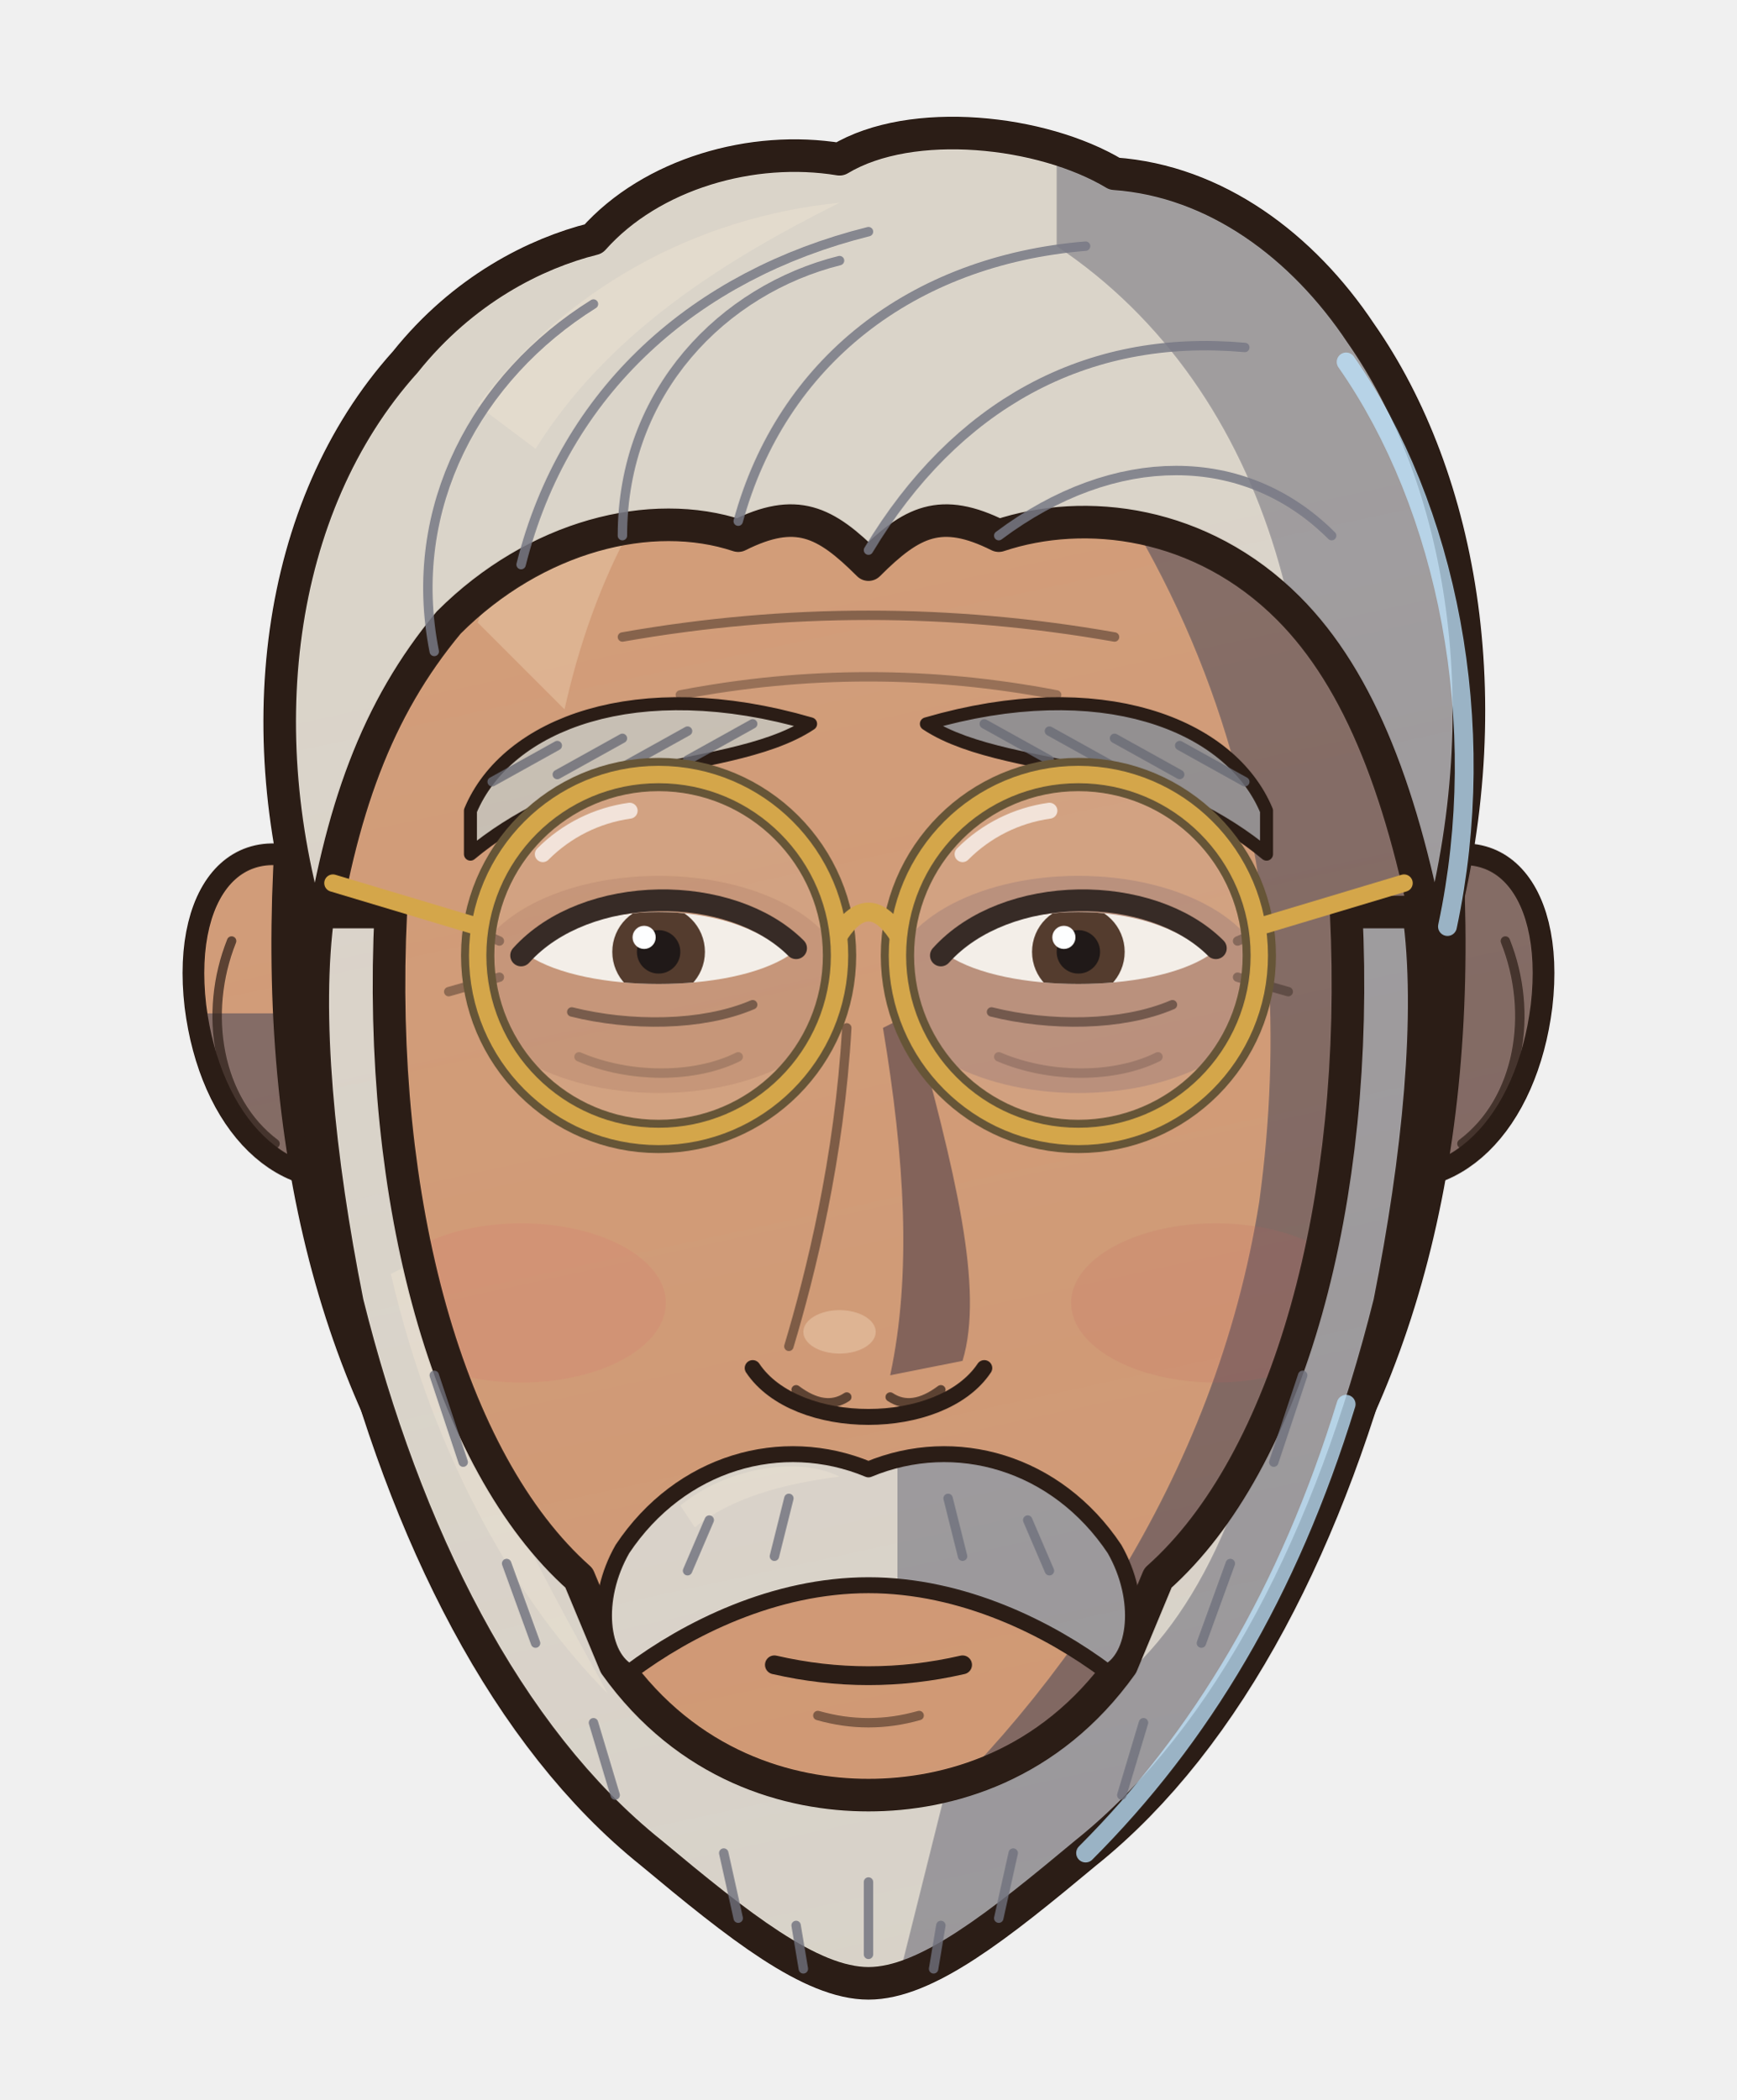
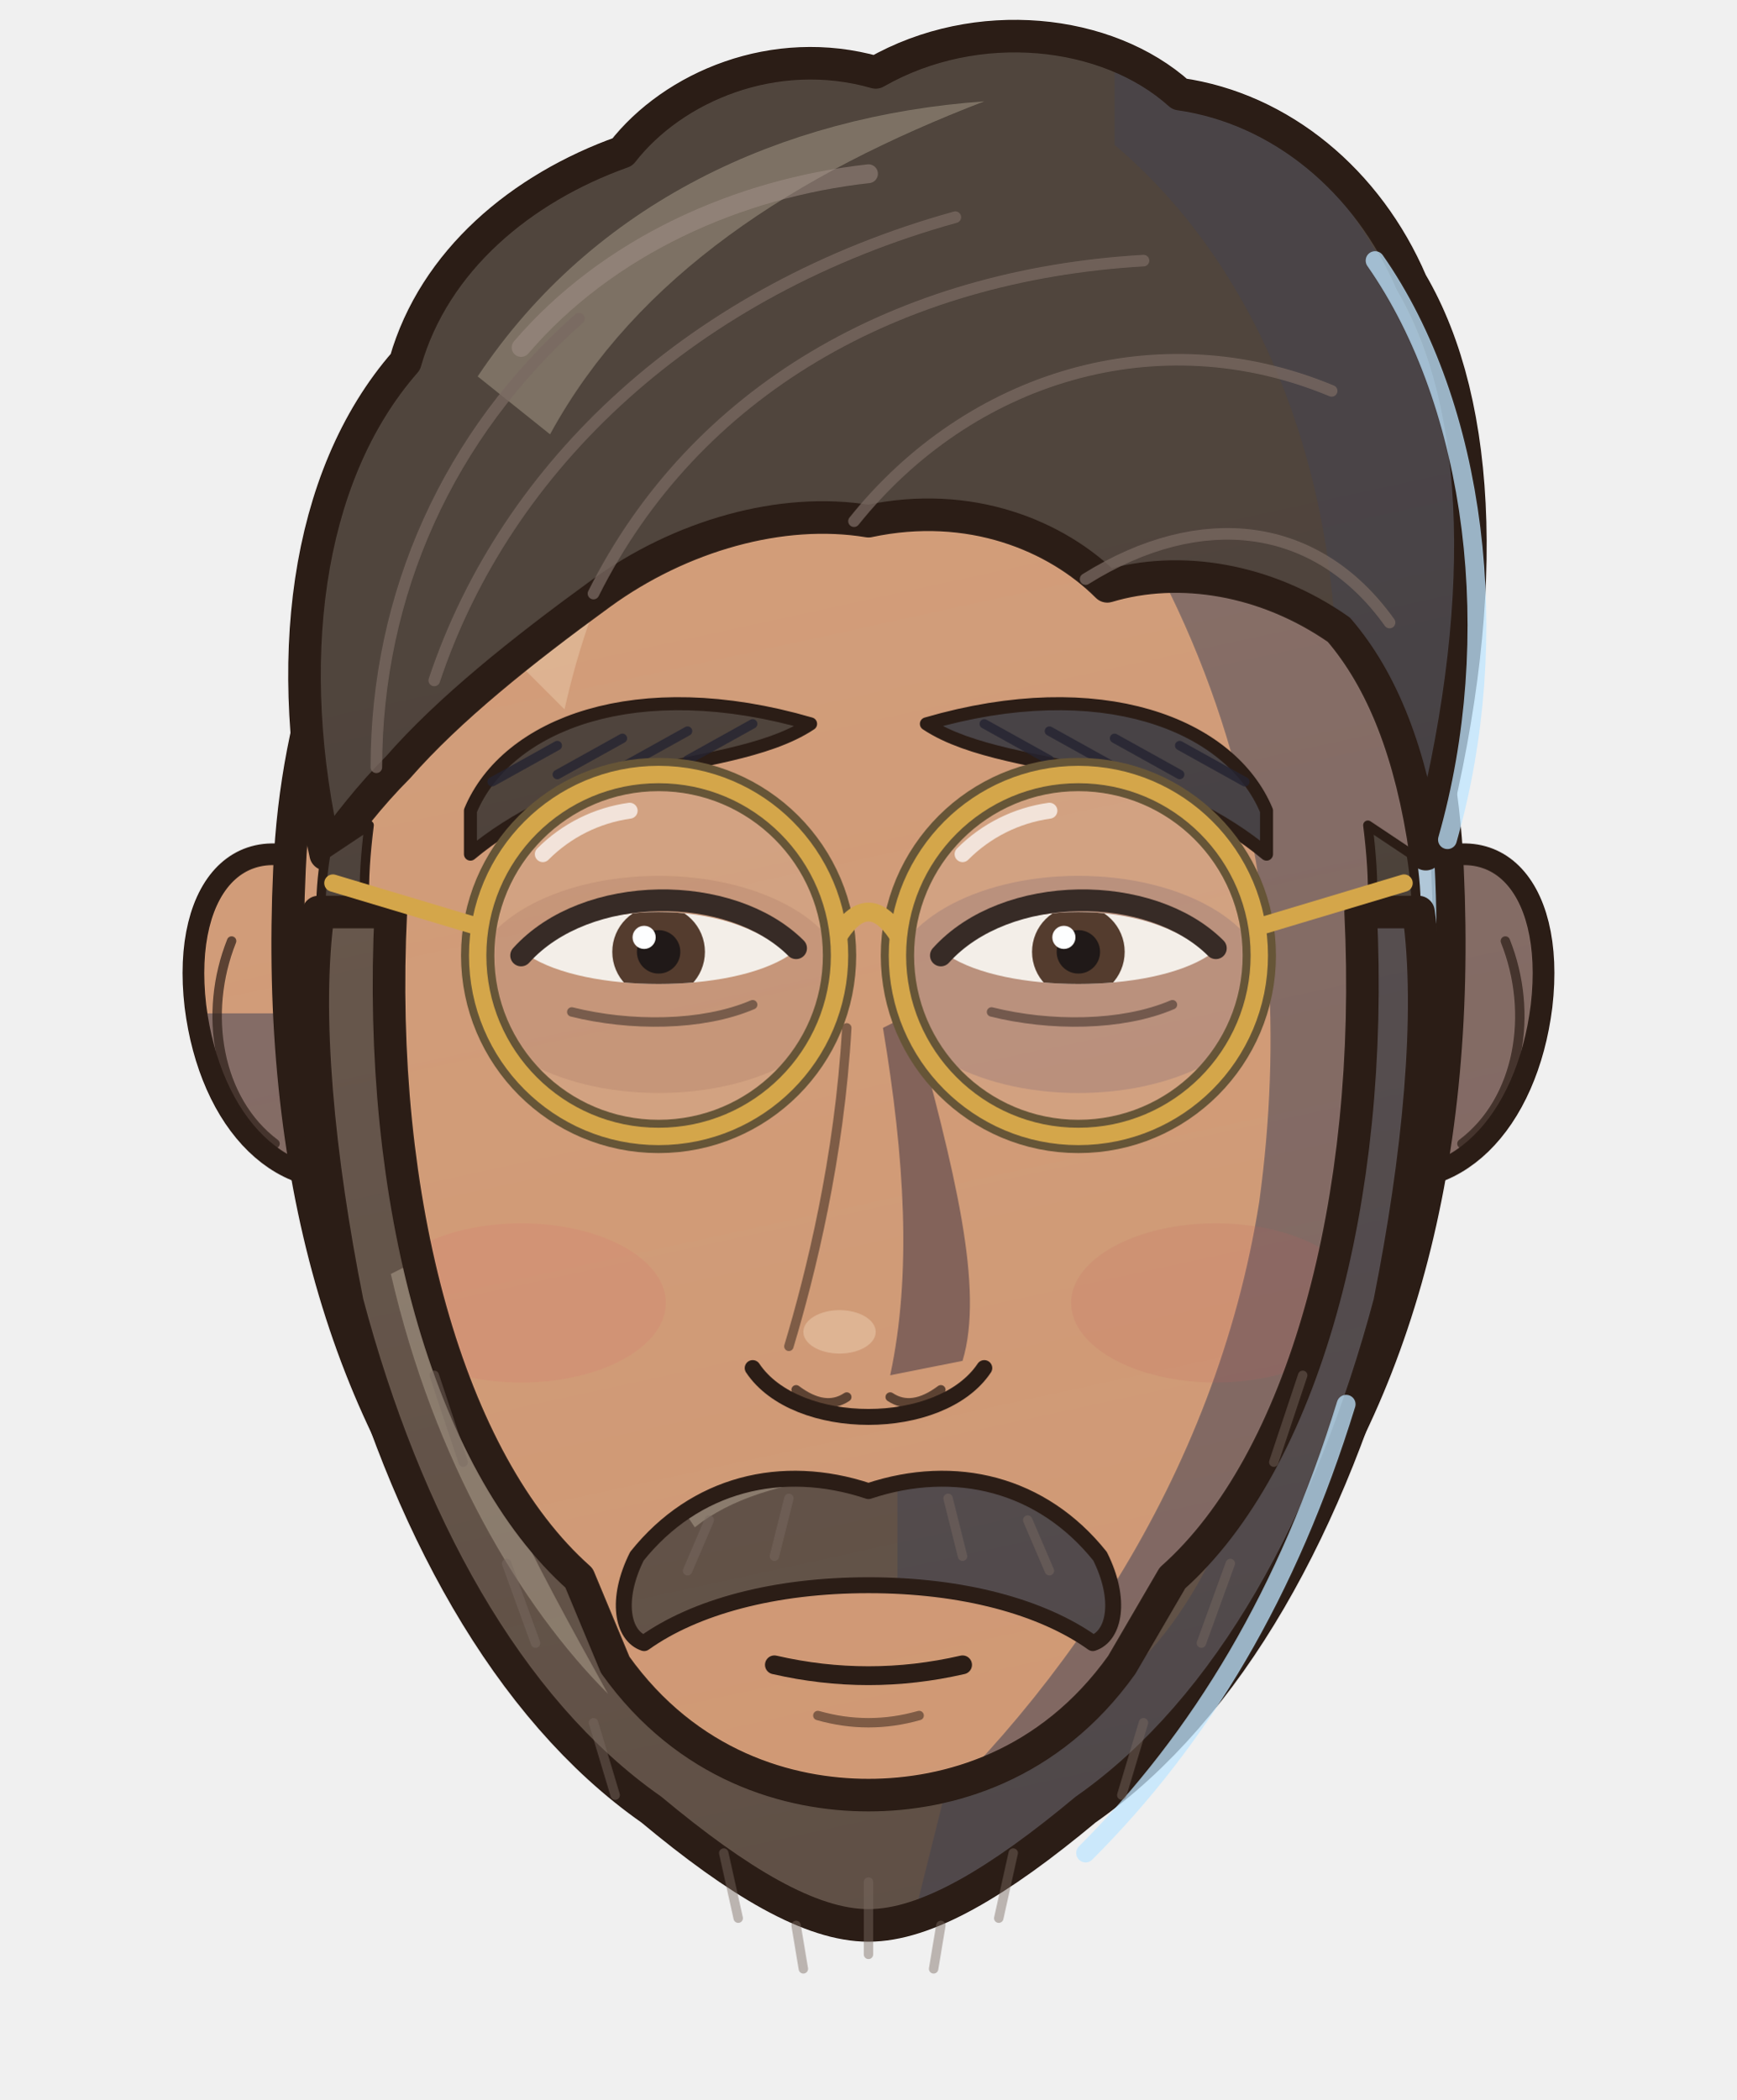
<svg xmlns="http://www.w3.org/2000/svg" viewBox="180 10 240 290" width="240" height="290">
  <defs>
    <linearGradient id="form" gradientUnits="userSpaceOnUse" x1="170" y1="120" x2="470" y2="1500">
      <stop offset="0" stop-color="#fff1d6" stop-opacity="0.16" />
      <stop offset="0.45" stop-color="#fff1d6" stop-opacity="0" />
      <stop offset="1" stop-color="#0b1030" stop-opacity="0.30" />
    </linearGradient>
    <clipPath id="c1">
      <path d="M228,132 C214,122 205,132 207,149 C209,165 219,176 232,172 Z" />
    </clipPath>
    <clipPath id="c2">
      <path d="M 372,132 C 386,122 395,132 393,149 C 391,165 381,176 368,172 Z" />
    </clipPath>
    <clipPath id="c3">
      <path d="M300,50 C352,50 378,86 380,130 C382,172 372,206 352,230 C334,252 316,264 300,264 C284,264 266,252 248,230 C228,206 218,172 220,130 C222,86 248,50 300,50 Z" />
    </clipPath>
    <clipPath id="c4">
-       <path d="M224,142 C214,112 218,80 236,60 C244,50 254,45 262,43 C270,34 284,30 296,32 C306,26 324,28 334,34 C348,35 360,44 368,56 C382,76 388,108 378,142 C374,120 368,104 358,94 C346,82 330,80 318,84 C310,80 306,82 300,88 C294,82 290,80 282,84 C270,80 254,84 242,96 C232,108 227,122 224,142 Z" />
+       <path d="M225,128 C219,102 222,76 236,60 C240,46 252,36 266,31 C273,22 287,16 301,20 C315,12 333,14 343,23 C357,25 369,35 375,49 C385,66 386,94 377,128 C375,114 371,104 365,97 C355,90 343,88 333,91 C326,84 314,79 300,82 C288,80 274,84 263,92 C252,100 242,108 235,116 C231,120 228,124 225,128 Z" />
    </clipPath>
    <clipPath id="c5">
+       <path d="M225,128 C224,134 224,140 226,146 L232,144 C230,138 230,132 231,124 Z" />
+     </clipPath>
+     <clipPath id="c6">
+       <path d="M 375,128 C 376,134 376,140 374,146 L 368,144 C 370,138 370,132 369,124 Z" />
+     </clipPath>
+     <clipPath id="c7">
      <path d="M245,122 C250,110 268,103 292,110 C286,114 276,115 268,117 C259,119 251,123 245,128 Z" />
    </clipPath>
-     <clipPath id="c6">
+     <clipPath id="c8">
      <path d="M 355,122 C 350,110 332,103 308,110 C 314,114 324,115 332,117 C 341,119 349,123 355,128 Z" />
    </clipPath>
-     <clipPath id="c7">
+     <clipPath id="c9">
      <path d="M253,142 C261,134 281,134 289,142 C281,147.25 261,147.25 253,142 Z" />
    </clipPath>
-     <clipPath id="c8">
+     <clipPath id="c10">
      <path d="M311,142 C319,134 339,134 347,142 C339,147.25 319,147.25 311,142 Z" />
    </clipPath>
-     <clipPath id="c9">
-       <path d="M224,136 C222,150 224,170 228,190 C236,222 250,250 270,266 C282,276 292,284 300,284 C308,284 318,276 330,266 C350,250 364,222 372,190 C376,170 378,150 376,136 L366,136 C368,176 358,212 340,228 L335,240 C325,254 311,258 300,258 C289,258 275,254 265,240 L260,228 C242,212 232,176 234,136 Z" />
+     <clipPath id="c11">
+       <path d="M224,136 C222,150 224,170 228,190 C236,220 250,246 270,260 C282,270 292,276 300,276 C308,276 318,270 330,260 C350,246 364,220 372,190 C376,170 378,150 376,136 L368,136 C370,176 360,212 342,228 L335,240 C325,254 311,258 300,258 C289,258 275,254 265,240 L260,228 C242,212 232,176 234,136 Z" />
    </clipPath>
-     <clipPath id="c10">
-       <path d="M266,224 C274,212 288,208 300,213 C312,208 326,212 334,224 C338,231 337,239 333,241 C325,235 313,229 300,229 C287,229 275,235 267,241 C263,239 262,231 266,224 Z" />
+     <clipPath id="c12">
+       <path d="M268,225 C276,215 288,212 300,216 C312,212 324,215 332,225 C335,231 334,236 331,237 C324,232 313,229 300,229 C287,229 276,232 269,237 C266,236 265,231 268,225 Z" />
    </clipPath>
  </defs>
  <rect x="200" y="290" width="200" height="40" fill="none" />
  <path d="M228,132 C214,122 205,132 207,149 C209,165 219,176 232,172 Z" fill="#c98d68" />
  <g clip-path="url(#c1)">
    <path d="M190,150 L240,150 L240,190 L190,190 Z" fill="#6f5552" />
    <rect x="0" y="0" width="600" height="1500" fill="url(#form)" />
  </g>
  <path d="M228,132 C214,122 205,132 207,149 C209,165 219,176 232,172 Z" fill="none" stroke="#2b1d16" stroke-width="3.0" stroke-linejoin="round" />
  <path d="M 372,132 C 386,122 395,132 393,149 C 391,165 381,176 368,172 Z" fill="#c98d68" />
  <g clip-path="url(#c2)">
    <path d="M360,110 L410,110 L410,190 L360,190 Z" fill="#6f5552" />
    <rect x="0" y="0" width="600" height="1500" fill="url(#form)" />
  </g>
  <path d="M 372,132 C 386,122 395,132 393,149 C 391,165 381,176 368,172 Z" fill="none" stroke="#2b1d16" stroke-width="3.0" stroke-linejoin="round" />
  <path d="M212,140 C208,150 210,162 218,168" fill="none" stroke="#2b1d16" stroke-width="1.3" stroke-linecap="round" stroke-linejoin="round" opacity="0.7" />
  <path d="M388,140 C392,150 390,162 382,168" fill="none" stroke="#2b1d16" stroke-width="1.3" stroke-linecap="round" stroke-linejoin="round" opacity="0.7" />
  <path d="M300,50 C352,50 378,86 380,130 C382,172 372,206 352,230 C334,252 316,264 300,264 C284,264 266,252 248,230 C228,206 218,172 220,130 C222,86 248,50 300,50 Z" fill="#c98d68" />
  <g clip-path="url(#c3)">
    <path d="M300,40 C356,46 386,86 384,130 C384,174 372,210 352,232 C334,254 316,266 300,268 C326,246 348,214 354,176 C360,132 350,82 300,40 Z" fill="#6f5552" />
    <path d="M246,96 C252,78 266,66 284,62 C270,74 262,90 258,108 Z" fill="#d9ab89" opacity="0.85" />
    <rect x="0" y="0" width="600" height="1500" fill="url(#form)" />
  </g>
  <path d="M300,50 C352,50 378,86 380,130 C382,172 372,206 352,230 C334,252 316,264 300,264 C284,264 266,252 248,230 C228,206 218,172 220,130 C222,86 248,50 300,50 Z" fill="none" stroke="#2b1d16" stroke-width="4.5" stroke-linejoin="round" />
  <path d="M372,96 C382,136 378,186 356,226" fill="none" stroke="#bfe6ff" stroke-width="2.6" stroke-linecap="round" opacity="0.75" />
  <ellipse cx="271" cy="146" rx="26" ry="15" fill="#8a5a46" opacity="0.18" />
  <ellipse cx="329" cy="146" rx="26" ry="15" fill="#5a4a66" opacity="0.22" />
  <ellipse cx="252" cy="190" rx="20" ry="11" fill="#d9706a" opacity="0.18" />
  <ellipse cx="348" cy="190" rx="20" ry="11" fill="#c0605e" opacity="0.15" />
-   <path d="M266,98 Q300,92 334,98" fill="none" stroke="#2b1d16" stroke-width="1.3" stroke-linecap="round" stroke-linejoin="round" opacity="0.45" />
-   <path d="M274,106 Q300,101 326,106" fill="none" stroke="#2b1d16" stroke-width="1.3" stroke-linecap="round" stroke-linejoin="round" opacity="0.35" />
-   <path d="M224,142 C214,112 218,80 236,60 C244,50 254,45 262,43 C270,34 284,30 296,32 C306,26 324,28 334,34 C348,35 360,44 368,56 C382,76 388,108 378,142 C374,120 368,104 358,94 C346,82 330,80 318,84 C310,80 306,82 300,88 C294,82 290,80 282,84 C270,80 254,84 242,96 C232,108 227,122 224,142 Z" fill="#d3cec7" />
+   <path d="M225,128 C219,102 222,76 236,60 C240,46 252,36 266,31 C273,22 287,16 301,20 C315,12 333,14 343,23 C357,25 369,35 375,49 C385,66 386,94 377,128 C375,114 371,104 365,97 C355,90 343,88 333,91 C326,84 314,79 300,82 C288,80 274,84 263,92 C252,100 242,108 235,116 C231,120 228,124 225,128 Z" fill="#2e2420" />
  <g clip-path="url(#c4)">
-     <path d="M326,30 C372,40 394,92 380,142 L358,142 C366,104 356,64 326,44 Z" fill="#8e8d94" />
-     <path d="M246,66 C258,50 276,40 296,38 C280,46 264,56 254,72 Z" fill="#e0d8cc" opacity="0.85" />
+     <path d="M334,14 C372,26 394,80 380,130 L362,130 C370,92 360,52 334,30 Z" fill="#27232c" />
+     <path d="M246,62 C262,38 288,26 316,24 C290,34 268,48 256,70 Z" fill="#6d6257" opacity="0.85" />
    <rect x="0" y="0" width="600" height="1500" fill="url(#form)" />
  </g>
-   <path d="M224,142 C214,112 218,80 236,60 C244,50 254,45 262,43 C270,34 284,30 296,32 C306,26 324,28 334,34 C348,35 360,44 368,56 C382,76 388,108 378,142 C374,120 368,104 358,94 C346,82 330,80 318,84 C310,80 306,82 300,88 C294,82 290,80 282,84 C270,80 254,84 242,96 C232,108 227,122 224,142 Z" fill="none" stroke="#2b1d16" stroke-width="4.5" stroke-linejoin="round" />
-   <path d="M366,60 C380,80 386,110 380,138" fill="none" stroke="#bfe6ff" stroke-width="2.6" stroke-linecap="round" opacity="0.75" />
-   <path d="M252,88 C258,64 276,48 300,42" fill="none" stroke="#787985" stroke-width="1.3" stroke-linecap="round" stroke-linejoin="round" opacity="0.85" />
-   <path d="M282,82 C288,60 306,46 330,44" fill="none" stroke="#787985" stroke-width="1.3" stroke-linecap="round" stroke-linejoin="round" opacity="0.85" />
-   <path d="M300,86 C312,66 330,56 352,58" fill="none" stroke="#787985" stroke-width="1.3" stroke-linecap="round" stroke-linejoin="round" opacity="0.85" />
-   <path d="M318,84 C334,72 352,72 364,84" fill="none" stroke="#787985" stroke-width="1.3" stroke-linecap="round" stroke-linejoin="round" opacity="0.85" />
-   <path d="M240,100 C236,80 246,62 262,52" fill="none" stroke="#787985" stroke-width="1.3" stroke-linecap="round" stroke-linejoin="round" opacity="0.85" />
-   <path d="M266,84 C266,64 280,50 296,46" fill="none" stroke="#787985" stroke-width="1.3" stroke-linecap="round" stroke-linejoin="round" opacity="0.85" />
-   <path d="M245,122 C250,110 268,103 292,110 C286,114 276,115 268,117 C259,119 251,123 245,128 Z" fill="#bdb6ad" />
+   <path d="M225,128 C219,102 222,76 236,60 C240,46 252,36 266,31 C273,22 287,16 301,20 C315,12 333,14 343,23 C357,25 369,35 375,49 C385,66 386,94 377,128 C375,114 371,104 365,97 C355,90 343,88 333,91 C326,84 314,79 300,82 C288,80 274,84 263,92 C252,100 242,108 235,116 C231,120 228,124 225,128 Z" fill="none" stroke="#2b1d16" stroke-width="4.5" stroke-linejoin="round" />
+   <path d="M370,46 C384,66 388,98 380,126" fill="none" stroke="#bfe6ff" stroke-width="2.6" stroke-linecap="round" opacity="0.75" />
+   <path d="M240,104 C250,74 276,50 312,40" fill="none" stroke="#7a6a62" stroke-width="1.6" stroke-linecap="round" stroke-linejoin="round" opacity="0.75" />
+   <path d="M262,92 C276,64 304,48 338,46" fill="none" stroke="#7a6a62" stroke-width="1.6" stroke-linecap="round" stroke-linejoin="round" opacity="0.75" />
+   <path d="M298,82 C314,62 340,54 364,64" fill="none" stroke="#7a6a62" stroke-width="1.6" stroke-linecap="round" stroke-linejoin="round" opacity="0.75" />
+   <path d="M330,90 C346,80 362,82 372,96" fill="none" stroke="#7a6a62" stroke-width="1.6" stroke-linecap="round" stroke-linejoin="round" opacity="0.75" />
+   <path d="M232,116 C232,92 242,70 260,54" fill="none" stroke="#7a6a62" stroke-width="1.6" stroke-linecap="round" stroke-linejoin="round" opacity="0.75" />
+   <path d="M252,58 C264,44 282,36 300,34" fill="none" stroke="#a39189" stroke-width="2.6" stroke-linecap="round" stroke-linejoin="round" opacity="0.5" />
+   <path d="M225,128 C224,134 224,140 226,146 L232,144 C230,138 230,132 231,124 Z" fill="#2e2420" />
  <g clip-path="url(#c5)">
    <rect x="0" y="0" width="600" height="1500" fill="url(#form)" />
  </g>
+   <path d="M225,128 C224,134 224,140 226,146 L232,144 C230,138 230,132 231,124 Z" fill="none" stroke="#2b1d16" stroke-width="1.3" stroke-linejoin="round" />
+   <path d="M 375,128 C 376,134 376,140 374,146 L 368,144 C 370,138 370,132 369,124 Z" fill="#2e2420" />
+   <g clip-path="url(#c6)">
+     <rect x="0" y="0" width="600" height="1500" fill="url(#form)" />
+   </g>
+   <path d="M 375,128 C 376,134 376,140 374,146 L 368,144 C 370,138 370,132 369,124 Z" fill="none" stroke="#2b1d16" stroke-width="1.3" stroke-linejoin="round" />
+   <path d="M245,122 C250,110 268,103 292,110 C286,114 276,115 268,117 C259,119 251,123 245,128 Z" fill="#2e2420" />
+   <g clip-path="url(#c7)">
+     <rect x="0" y="0" width="600" height="1500" fill="url(#form)" />
+   </g>
  <path d="M245,122 C250,110 268,103 292,110 C286,114 276,115 268,117 C259,119 251,123 245,128 Z" fill="none" stroke="#2b1d16" stroke-width="1.8" stroke-linejoin="round" />
-   <path d="M 355,122 C 350,110 332,103 308,110 C 314,114 324,115 332,117 C 341,119 349,123 355,128 Z" fill="#bdb6ad" />
-   <g clip-path="url(#c6)">
-     <path d="M300,90 L360,90 L360,130 L300,130 Z" fill="#807e84" />
+   <path d="M 355,122 C 350,110 332,103 308,110 C 314,114 324,115 332,117 C 341,119 349,123 355,128 Z" fill="#2e2420" />
+   <g clip-path="url(#c8)">
+     <path d="M300,90 L360,90 L360,130 L300,130 Z" fill="#27232c" />
    <rect x="0" y="0" width="600" height="1500" fill="url(#form)" />
  </g>
  <path d="M 355,122 C 350,110 332,103 308,110 C 314,114 324,115 332,117 C 341,119 349,123 355,128 Z" fill="none" stroke="#2b1d16" stroke-width="1.8" stroke-linejoin="round" />
-   <path d="M248,118 l9,-5" fill="none" stroke="#6a6b76" stroke-width="1.3" stroke-linecap="round" stroke-linejoin="round" opacity="0.8" />
-   <path d="M257,117 l9,-5" fill="none" stroke="#6a6b76" stroke-width="1.3" stroke-linecap="round" stroke-linejoin="round" opacity="0.8" />
-   <path d="M266,116 l9,-5" fill="none" stroke="#6a6b76" stroke-width="1.3" stroke-linecap="round" stroke-linejoin="round" opacity="0.8" />
-   <path d="M275,115 l9,-5" fill="none" stroke="#6a6b76" stroke-width="1.3" stroke-linecap="round" stroke-linejoin="round" opacity="0.8" />
-   <path d="M352,118 l-9,-5" fill="none" stroke="#6a6b76" stroke-width="1.3" stroke-linecap="round" stroke-linejoin="round" opacity="0.8" />
-   <path d="M343,117 l-9,-5" fill="none" stroke="#6a6b76" stroke-width="1.3" stroke-linecap="round" stroke-linejoin="round" opacity="0.8" />
-   <path d="M334,116 l-9,-5" fill="none" stroke="#6a6b76" stroke-width="1.3" stroke-linecap="round" stroke-linejoin="round" opacity="0.8" />
-   <path d="M325,115 l-9,-5" fill="none" stroke="#6a6b76" stroke-width="1.3" stroke-linecap="round" stroke-linejoin="round" opacity="0.8" />
+   <path d="M248,118 l9,-5" fill="none" stroke="#242331" stroke-width="1.3" stroke-linecap="round" stroke-linejoin="round" opacity="0.8" />
+   <path d="M257,117 l9,-5" fill="none" stroke="#242331" stroke-width="1.3" stroke-linecap="round" stroke-linejoin="round" opacity="0.8" />
+   <path d="M266,116 l9,-5" fill="none" stroke="#242331" stroke-width="1.3" stroke-linecap="round" stroke-linejoin="round" opacity="0.8" />
+   <path d="M275,115 l9,-5" fill="none" stroke="#242331" stroke-width="1.3" stroke-linecap="round" stroke-linejoin="round" opacity="0.8" />
+   <path d="M352,118 l-9,-5" fill="none" stroke="#242331" stroke-width="1.3" stroke-linecap="round" stroke-linejoin="round" opacity="0.8" />
+   <path d="M343,117 l-9,-5" fill="none" stroke="#242331" stroke-width="1.3" stroke-linecap="round" stroke-linejoin="round" opacity="0.8" />
+   <path d="M334,116 l-9,-5" fill="none" stroke="#242331" stroke-width="1.3" stroke-linecap="round" stroke-linejoin="round" opacity="0.8" />
+   <path d="M325,115 l-9,-5" fill="none" stroke="#242331" stroke-width="1.3" stroke-linecap="round" stroke-linejoin="round" opacity="0.8" />
  <path d="M253,142 C261,134 281,134 289,142 C281,147.25 261,147.25 253,142 Z" fill="#f4eee6" />
-   <g clip-path="url(#c7)">
+   <g clip-path="url(#c9)">
    <circle cx="271" cy="141.5" r="6.4" fill="#4a2f1f" />
    <circle cx="271" cy="141.5" r="3" fill="#120a07" />
    <circle cx="269" cy="139.5" r="1.6" fill="#fff" />
    <path d="M251,130 L291,130 L291,136 L251,136 Z" fill="#000" opacity="0.18" />
  </g>
  <path d="M252,142 C261,132 281,132 290,141" fill="none" stroke="#2b1d16" stroke-width="3.0" stroke-linecap="round" stroke-linejoin="round" opacity="1.0" />
  <path d="M259,149.8 C267,151.8 277,151.8 284,148.8" fill="none" stroke="#2b1d16" stroke-width="1.3" stroke-linecap="round" stroke-linejoin="round" opacity="0.55" />
-   <path d="M260,156 C267,159 276,159 282,156" fill="none" stroke="#2b1d16" stroke-width="1.3" stroke-linecap="round" stroke-linejoin="round" opacity="0.22" />
-   <path d="M249,140 l-7,-3 M249,145 l-7,2" fill="none" stroke="#2b1d16" stroke-width="1.3" stroke-linecap="round" stroke-linejoin="round" opacity="0.4" />
  <path d="M311,142 C319,134 339,134 347,142 C339,147.25 319,147.25 311,142 Z" fill="#f4eee6" />
-   <g clip-path="url(#c8)">
+   <g clip-path="url(#c10)">
    <circle cx="329" cy="141.5" r="6.4" fill="#4a2f1f" />
    <circle cx="329" cy="141.5" r="3" fill="#120a07" />
    <circle cx="327" cy="139.5" r="1.6" fill="#fff" />
    <path d="M309,130 L349,130 L349,136 L309,136 Z" fill="#000" opacity="0.18" />
  </g>
  <path d="M310,142 C319,132 339,132 348,141" fill="none" stroke="#2b1d16" stroke-width="3.0" stroke-linecap="round" stroke-linejoin="round" opacity="1.0" />
  <path d="M317,149.8 C325,151.8 335,151.8 342,148.8" fill="none" stroke="#2b1d16" stroke-width="1.3" stroke-linecap="round" stroke-linejoin="round" opacity="0.55" />
-   <path d="M318,156 C325,159 334,159 340,156" fill="none" stroke="#2b1d16" stroke-width="1.3" stroke-linecap="round" stroke-linejoin="round" opacity="0.22" />
-   <path d="M351,140 l7,-3 M351,145 l7,2" fill="none" stroke="#2b1d16" stroke-width="1.3" stroke-linecap="round" stroke-linejoin="round" opacity="0.4" />
  <path d="M306,150 C312,172 316,188 313,198 L303,200 C306,186 305,170 302,152 Z" fill="#6f5552" opacity="0.8" />
  <path d="M297,152 C296,170 292,186 289,196" fill="none" stroke="#2b1d16" stroke-width="1.3" stroke-linecap="round" stroke-linejoin="round" opacity="0.5" />
  <path d="M284,199 C290,208 310,208 316,199" fill="none" stroke="#2b1d16" stroke-width="2.2" stroke-linecap="round" stroke-linejoin="round" opacity="1.0" />
  <path d="M290,202 q4,3 7,1 M310,202 q-4,3 -7,1" fill="none" stroke="#2b1d16" stroke-width="1.3" stroke-linecap="round" stroke-linejoin="round" opacity="0.7" />
  <ellipse cx="296" cy="194" rx="5" ry="3" fill="#e1ba9a" opacity="0.8" />
  <path d="M287,240 Q300,243 313,240" fill="none" stroke="#2b1d16" stroke-width="2.6" stroke-linecap="round" stroke-linejoin="round" opacity="1.0" />
  <path d="M293,247 Q300,249 307,247" fill="none" stroke="#2b1d16" stroke-width="1.3" stroke-linecap="round" stroke-linejoin="round" opacity="0.5" />
-   <path d="M224,136 C222,150 224,170 228,190 C236,222 250,250 270,266 C282,276 292,284 300,284 C308,284 318,276 330,266 C350,250 364,222 372,190 C376,170 378,150 376,136 L366,136 C368,176 358,212 340,228 L335,240 C325,254 311,258 300,258 C289,258 275,254 265,240 L260,228 C242,212 232,176 234,136 Z" fill="#d3cec7" />
-   <g clip-path="url(#c9)">
-     <path d="M312,252 C342,248 362,220 360,136 L400,136 L400,300 L300,300 Z" fill="#8e8d94" />
-     <path d="M266,268 C282,288 318,288 334,268 L334,300 L266,300 Z" fill="#555767" />
-     <path d="M234,186 C240,212 252,232 264,244 C254,226 244,208 238,184 Z" fill="#e0d8cc" opacity="0.85" />
+   <path d="M224,136 C222,150 224,170 228,190 C236,220 250,246 270,260 C282,270 292,276 300,276 C308,276 318,270 330,260 C350,246 364,220 372,190 C376,170 378,150 376,136 L368,136 C370,176 360,212 342,228 L335,240 C325,254 311,258 300,258 C289,258 275,254 265,240 L260,228 C242,212 232,176 234,136 Z" fill="#4b3b33" />
+   <g clip-path="url(#c11)">
+     <path d="M312,252 C342,248 362,220 360,136 L400,136 L400,300 L300,300 Z" fill="#393238" />
+     <path d="M268,262 C282,280 318,280 332,262 L332,300 L268,300 Z" fill="#282737" />
+     <path d="M234,186 C240,212 252,232 264,244 C254,226 244,208 238,184 Z" fill="#817264" opacity="0.85" />
    <rect x="0" y="0" width="600" height="1500" fill="url(#form)" />
  </g>
-   <path d="M224,136 C222,150 224,170 228,190 C236,222 250,250 270,266 C282,276 292,284 300,284 C308,284 318,276 330,266 C350,250 364,222 372,190 C376,170 378,150 376,136 L366,136 C368,176 358,212 340,228 L335,240 C325,254 311,258 300,258 C289,258 275,254 265,240 L260,228 C242,212 232,176 234,136 Z" fill="none" stroke="#2b1d16" stroke-width="4.5" stroke-linejoin="round" />
+   <path d="M224,136 C222,150 224,170 228,190 C236,220 250,246 270,260 C282,270 292,276 300,276 C308,276 318,270 330,260 C350,246 364,220 372,190 C376,170 378,150 376,136 L368,136 C370,176 360,212 342,228 L335,240 C325,254 311,258 300,258 C289,258 275,254 265,240 L260,228 C242,212 232,176 234,136 Z" fill="none" stroke="#2b1d16" stroke-width="4.5" stroke-linejoin="round" />
  <path d="M366,204 C358,230 346,250 330,266" fill="none" stroke="#bfe6ff" stroke-width="2.6" stroke-linecap="round" opacity="0.75" />
-   <path d="M240,200 l4,12" fill="none" stroke="#6f717d" stroke-width="1.3" stroke-linecap="round" stroke-linejoin="round" opacity="0.8" />
-   <path d="M250,226 l4,11" fill="none" stroke="#6f717d" stroke-width="1.3" stroke-linecap="round" stroke-linejoin="round" opacity="0.8" />
-   <path d="M262,248 l3,10" fill="none" stroke="#6f717d" stroke-width="1.3" stroke-linecap="round" stroke-linejoin="round" opacity="0.8" />
-   <path d="M280,266 l2,9" fill="none" stroke="#6f717d" stroke-width="1.3" stroke-linecap="round" stroke-linejoin="round" opacity="0.8" />
-   <path d="M300,270 l0,10" fill="none" stroke="#6f717d" stroke-width="1.3" stroke-linecap="round" stroke-linejoin="round" opacity="0.8" />
-   <path d="M320,266 l-2,9" fill="none" stroke="#6f717d" stroke-width="1.3" stroke-linecap="round" stroke-linejoin="round" opacity="0.8" />
-   <path d="M338,248 l-3,10" fill="none" stroke="#6f717d" stroke-width="1.3" stroke-linecap="round" stroke-linejoin="round" opacity="0.8" />
-   <path d="M350,226 l-4,11" fill="none" stroke="#6f717d" stroke-width="1.3" stroke-linecap="round" stroke-linejoin="round" opacity="0.8" />
-   <path d="M360,200 l-4,12" fill="none" stroke="#6f717d" stroke-width="1.3" stroke-linecap="round" stroke-linejoin="round" opacity="0.8" />
-   <path d="M290,276 l1,6" fill="none" stroke="#6f717d" stroke-width="1.3" stroke-linecap="round" stroke-linejoin="round" opacity="0.8" />
-   <path d="M310,276 l-1,6" fill="none" stroke="#6f717d" stroke-width="1.3" stroke-linecap="round" stroke-linejoin="round" opacity="0.8" />
-   <path d="M266,224 C274,212 288,208 300,213 C312,208 326,212 334,224 C338,231 337,239 333,241 C325,235 313,229 300,229 C287,229 275,235 267,241 C263,239 262,231 266,224 Z" fill="#d3cec7" />
-   <g clip-path="url(#c10)">
-     <path d="M304,200 L346,200 L346,244 L304,244 Z" fill="#8e8d94" />
-     <path d="M274,218 C280,213 290,211 296,214 C288,215 281,217 276,221 Z" fill="#e0d8cc" opacity="0.85" />
+   <path d="M240,200 l4,12" fill="none" stroke="#7a6a62" stroke-width="1.3" stroke-linecap="round" stroke-linejoin="round" opacity="0.45" />
+   <path d="M250,226 l4,11" fill="none" stroke="#7a6a62" stroke-width="1.3" stroke-linecap="round" stroke-linejoin="round" opacity="0.45" />
+   <path d="M262,248 l3,10" fill="none" stroke="#7a6a62" stroke-width="1.3" stroke-linecap="round" stroke-linejoin="round" opacity="0.45" />
+   <path d="M280,266 l2,9" fill="none" stroke="#7a6a62" stroke-width="1.3" stroke-linecap="round" stroke-linejoin="round" opacity="0.45" />
+   <path d="M300,270 l0,10" fill="none" stroke="#7a6a62" stroke-width="1.3" stroke-linecap="round" stroke-linejoin="round" opacity="0.45" />
+   <path d="M320,266 l-2,9" fill="none" stroke="#7a6a62" stroke-width="1.3" stroke-linecap="round" stroke-linejoin="round" opacity="0.45" />
+   <path d="M338,248 l-3,10" fill="none" stroke="#7a6a62" stroke-width="1.3" stroke-linecap="round" stroke-linejoin="round" opacity="0.45" />
+   <path d="M350,226 l-4,11" fill="none" stroke="#7a6a62" stroke-width="1.3" stroke-linecap="round" stroke-linejoin="round" opacity="0.45" />
+   <path d="M360,200 l-4,12" fill="none" stroke="#7a6a62" stroke-width="1.3" stroke-linecap="round" stroke-linejoin="round" opacity="0.45" />
+   <path d="M290,276 l1,6" fill="none" stroke="#7a6a62" stroke-width="1.3" stroke-linecap="round" stroke-linejoin="round" opacity="0.45" />
+   <path d="M310,276 l-1,6" fill="none" stroke="#7a6a62" stroke-width="1.3" stroke-linecap="round" stroke-linejoin="round" opacity="0.45" />
+   <path d="M268,225 C276,215 288,212 300,216 C312,212 324,215 332,225 C335,231 334,236 331,237 C324,232 313,229 300,229 C287,229 276,232 269,237 C266,236 265,231 268,225 Z" fill="#4b3b33" />
+   <g clip-path="url(#c12)">
+     <path d="M304,200 L346,200 L346,244 L304,244 Z" fill="#393238" />
+     <path d="M274,218 C280,213 290,211 296,214 C288,215 281,217 276,221 Z" fill="#817264" opacity="0.85" />
    <rect x="0" y="0" width="600" height="1500" fill="url(#form)" />
  </g>
-   <path d="M266,224 C274,212 288,208 300,213 C312,208 326,212 334,224 C338,231 337,239 333,241 C325,235 313,229 300,229 C287,229 275,235 267,241 C263,239 262,231 266,224 Z" fill="none" stroke="#2b1d16" stroke-width="2.2" stroke-linejoin="round" />
-   <path d="M278,220 l-3,7" fill="none" stroke="#6f717d" stroke-width="1.3" stroke-linecap="round" stroke-linejoin="round" opacity="0.8" />
-   <path d="M289,217 l-2,8" fill="none" stroke="#6f717d" stroke-width="1.3" stroke-linecap="round" stroke-linejoin="round" opacity="0.8" />
-   <path d="M311,217 l2,8" fill="none" stroke="#6f717d" stroke-width="1.3" stroke-linecap="round" stroke-linejoin="round" opacity="0.8" />
-   <path d="M322,220 l3,7" fill="none" stroke="#6f717d" stroke-width="1.3" stroke-linecap="round" stroke-linejoin="round" opacity="0.8" />
+   <path d="M268,225 C276,215 288,212 300,216 C312,212 324,215 332,225 C335,231 334,236 331,237 C324,232 313,229 300,229 C287,229 276,232 269,237 C266,236 265,231 268,225 Z" fill="none" stroke="#2b1d16" stroke-width="2.2" stroke-linejoin="round" />
+   <path d="M278,220 l-3,7" fill="none" stroke="#7a6a62" stroke-width="1.3" stroke-linecap="round" stroke-linejoin="round" opacity="0.45" />
+   <path d="M289,217 l-2,8" fill="none" stroke="#7a6a62" stroke-width="1.3" stroke-linecap="round" stroke-linejoin="round" opacity="0.45" />
+   <path d="M311,217 l2,8" fill="none" stroke="#7a6a62" stroke-width="1.3" stroke-linecap="round" stroke-linejoin="round" opacity="0.45" />
+   <path d="M322,220 l3,7" fill="none" stroke="#7a6a62" stroke-width="1.3" stroke-linecap="round" stroke-linejoin="round" opacity="0.45" />
  <circle cx="271" cy="142" r="25" fill="#dff1ff" opacity="0.07" />
  <circle cx="271" cy="142" r="25" fill="none" stroke="#665537" stroke-width="4.6" />
  <circle cx="271" cy="142" r="25" fill="none" stroke="#d4a64a" stroke-width="2.4" />
  <path d="M255,128 A21,21 0 0 1 267,122" fill="none" stroke="#ffffff" stroke-width="2.2" stroke-linecap="round" stroke-linejoin="round" opacity="0.7" />
  <circle cx="329" cy="142" r="25" fill="#dff1ff" opacity="0.07" />
  <circle cx="329" cy="142" r="25" fill="none" stroke="#665537" stroke-width="4.6" />
  <circle cx="329" cy="142" r="25" fill="none" stroke="#d4a64a" stroke-width="2.4" />
  <path d="M313,128 A21,21 0 0 1 325,122" fill="none" stroke="#ffffff" stroke-width="2.2" stroke-linecap="round" stroke-linejoin="round" opacity="0.7" />
  <path d="M296,139 Q300,133 304,139" fill="none" stroke="#d4a64a" stroke-width="2.6" stroke-linecap="round" stroke-linejoin="round" opacity="1.0" />
  <path d="M246,138 L226,132" fill="none" stroke="#d4a64a" stroke-width="2.4" stroke-linecap="round" stroke-linejoin="round" opacity="1.0" />
  <path d="M354,138 L374,132" fill="none" stroke="#d4a64a" stroke-width="2.4" stroke-linecap="round" stroke-linejoin="round" opacity="1.0" />
</svg>
